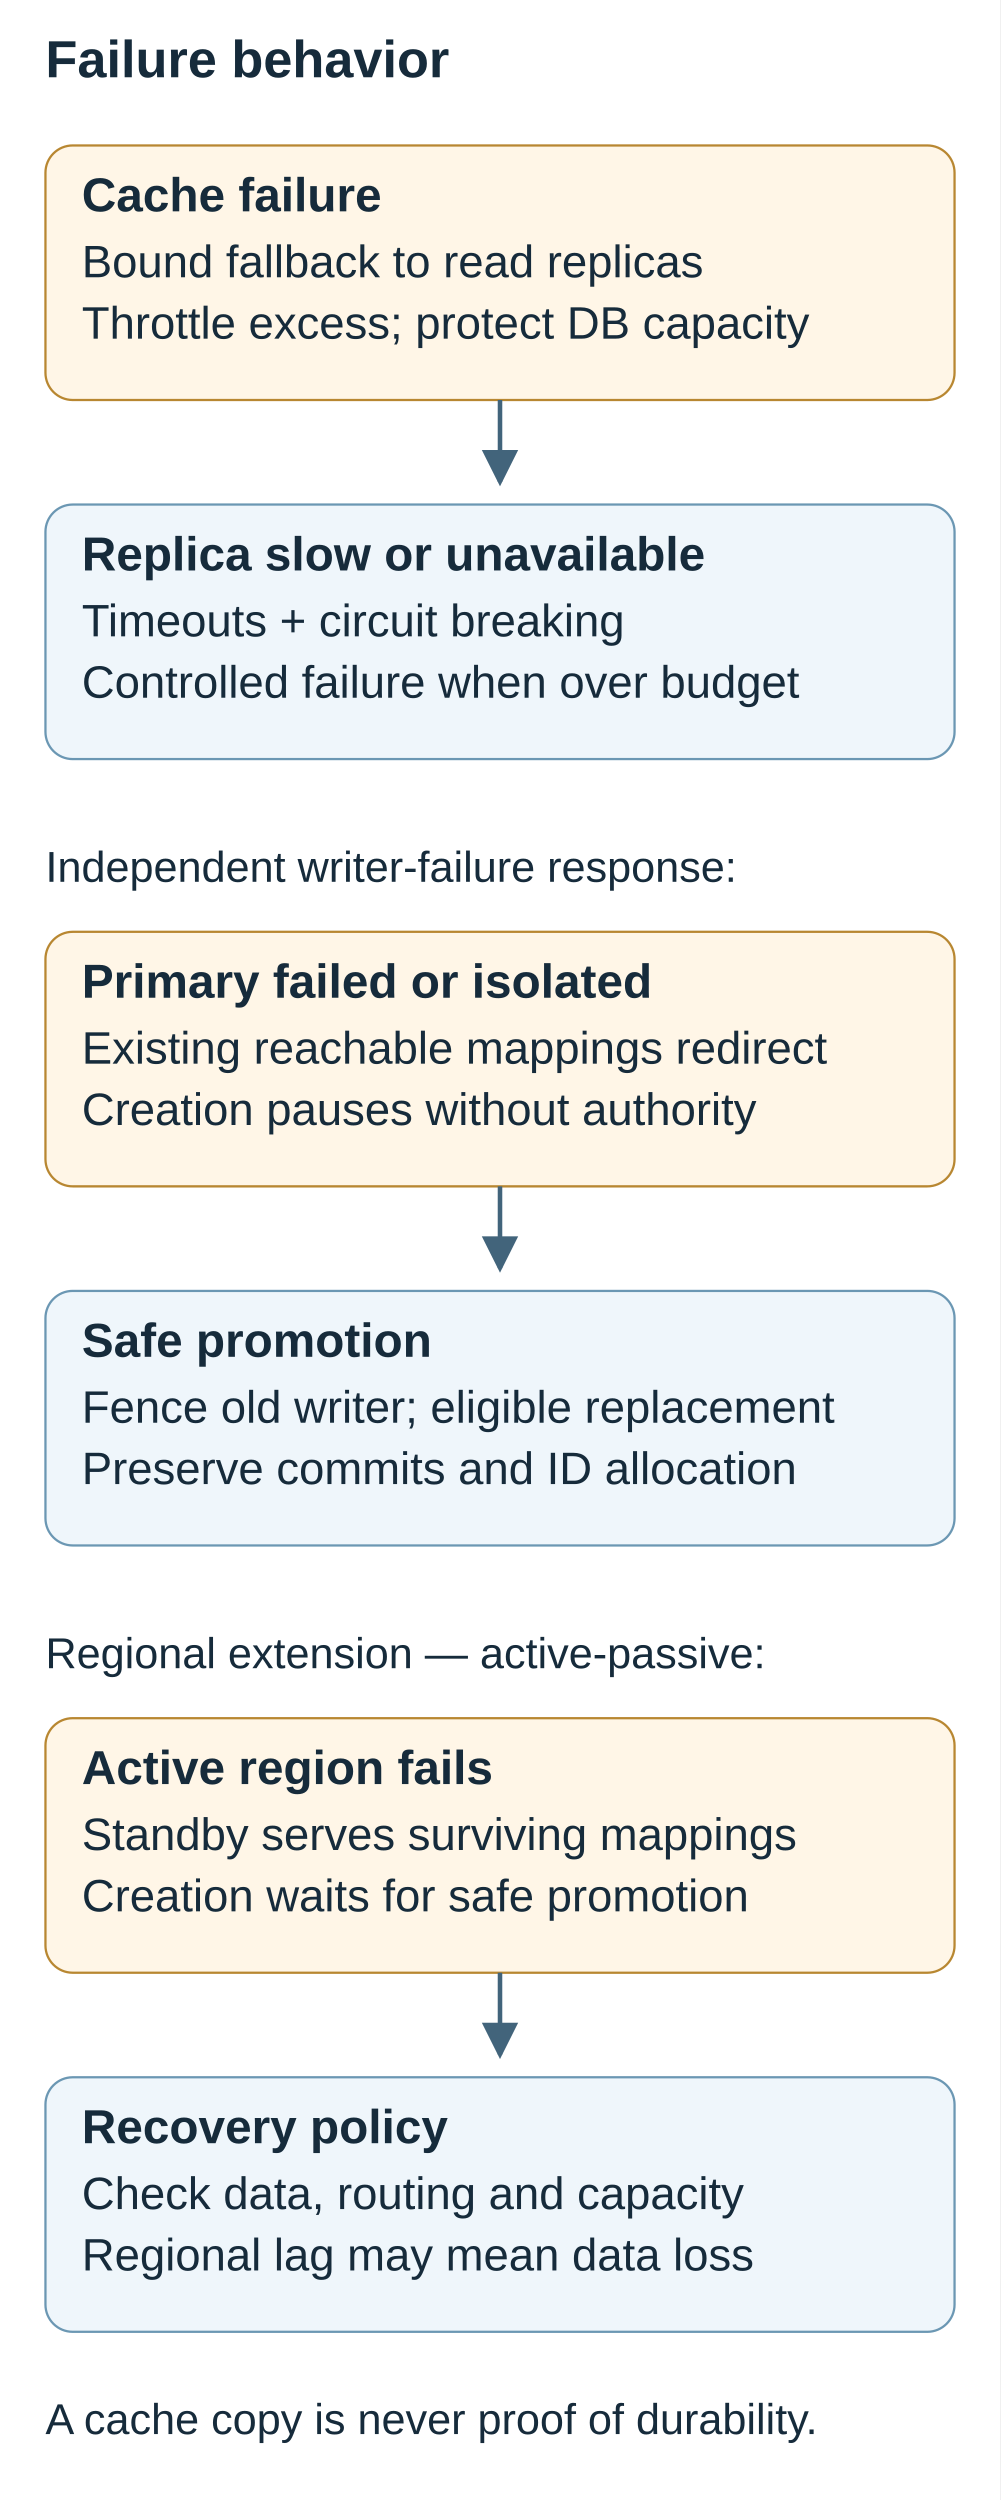
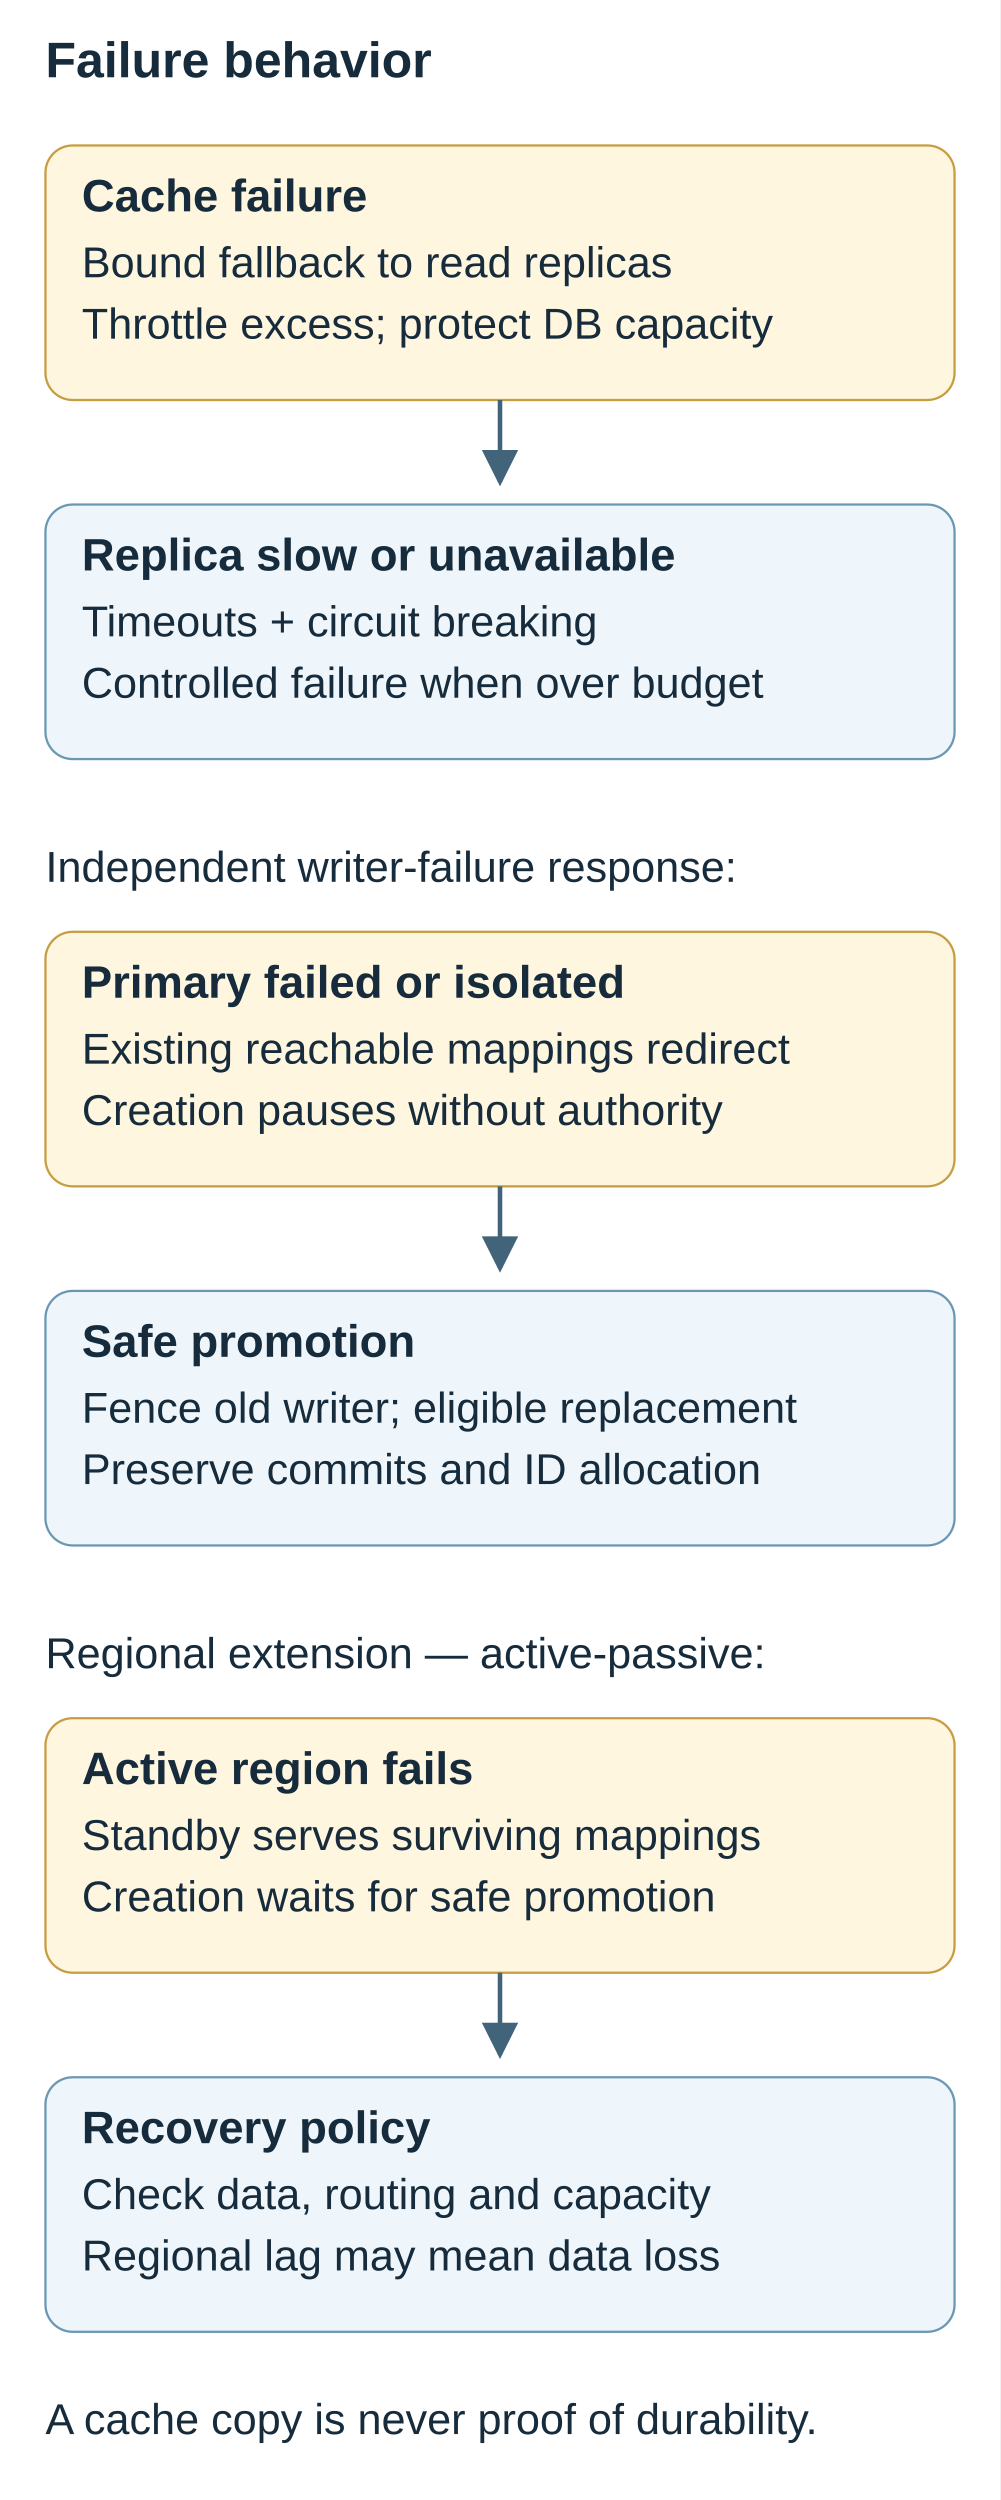
<svg xmlns="http://www.w3.org/2000/svg" width="440" height="1100" viewBox="0 0 440 1100" preserveAspectRatio="xMidYMid meet" role="img" aria-labelledby="title desc">
  <defs>
    <marker id="arrow" markerWidth="8" markerHeight="8" refX="7" refY="4" orient="auto">
      <path d="M0 0 L8 4 L0 8" fill="#42647b" />
    </marker>
  </defs>
  <rect width="100%" height="100%" fill="white" />
  <g font-family="Arial, Helvetica, sans-serif" fill="#162b3b">
-     <text x="20" y="34" font-size="23" font-weight="700">Failure behavior</text>
-     <rect x="20" y="64" width="400" height="112" rx="12" fill="#fff6e7" stroke="#b88731" />
-     <text x="36" y="93" font-size="21" font-weight="700">Cache failure</text>
-     <text x="36" y="122" font-size="20">Bound fallback to read replicas</text>
-     <text x="36" y="149" font-size="20">Throttle excess; protect DB capacity</text>
+     <text x="20" y="34" font-size="22" font-weight="700">Failure behavior</text>
+     <rect x="20" y="64" width="400" height="112" rx="12" fill="#fff6df" stroke="#c79d42" />
+     <text x="36" y="93" font-size="20" font-weight="700">Cache failure</text>
+     <text x="36" y="122" font-size="19">Bound fallback to read replicas</text>
+     <text x="36" y="149" font-size="19">Throttle excess; protect DB capacity</text>
    <path d="M220 176 V212" fill="none" stroke="#42647b" stroke-width="2" marker-end="url(#arrow)" />
    <rect x="20" y="222" width="400" height="112" rx="12" fill="#eff6fb" stroke="#6b97b3" />
-     <text x="36" y="251" font-size="21" font-weight="700">Replica slow or unavailable</text>
-     <text x="36" y="280" font-size="20">Timeouts + circuit breaking</text>
-     <text x="36" y="307" font-size="20">Controlled failure when over budget</text>
+     <text x="36" y="251" font-size="20" font-weight="700">Replica slow or unavailable</text>
+     <text x="36" y="280" font-size="19">Timeouts + circuit breaking</text>
+     <text x="36" y="307" font-size="19">Controlled failure when over budget</text>
    <text x="20" y="388" font-size="19">Independent writer-failure response:</text>
-     <rect x="20" y="410" width="400" height="112" rx="12" fill="#fff6e7" stroke="#b88731" />
-     <text x="36" y="439" font-size="21" font-weight="700">Primary failed or isolated</text>
-     <text x="36" y="468" font-size="20">Existing reachable mappings redirect</text>
-     <text x="36" y="495" font-size="20">Creation pauses without authority</text>
+     <rect x="20" y="410" width="400" height="112" rx="12" fill="#fff6df" stroke="#c79d42" />
+     <text x="36" y="439" font-size="20" font-weight="700">Primary failed or isolated</text>
+     <text x="36" y="468" font-size="19">Existing reachable mappings redirect</text>
+     <text x="36" y="495" font-size="19">Creation pauses without authority</text>
    <path d="M220 522 V558" fill="none" stroke="#42647b" stroke-width="2" marker-end="url(#arrow)" />
    <rect x="20" y="568" width="400" height="112" rx="12" fill="#eff6fb" stroke="#6b97b3" />
-     <text x="36" y="597" font-size="21" font-weight="700">Safe promotion</text>
-     <text x="36" y="626" font-size="20">Fence old writer; eligible replacement</text>
-     <text x="36" y="653" font-size="20">Preserve commits and ID allocation</text>
+     <text x="36" y="597" font-size="20" font-weight="700">Safe promotion</text>
+     <text x="36" y="626" font-size="19">Fence old writer; eligible replacement</text>
+     <text x="36" y="653" font-size="19">Preserve commits and ID allocation</text>
    <text x="20" y="734" font-size="19">Regional extension — active-passive:</text>
-     <rect x="20" y="756" width="400" height="112" rx="12" fill="#fff6e7" stroke="#b88731" />
-     <text x="36" y="785" font-size="21" font-weight="700">Active region fails</text>
-     <text x="36" y="814" font-size="20">Standby serves surviving mappings</text>
-     <text x="36" y="841" font-size="20">Creation waits for safe promotion</text>
+     <rect x="20" y="756" width="400" height="112" rx="12" fill="#fff6df" stroke="#c79d42" />
+     <text x="36" y="785" font-size="20" font-weight="700">Active region fails</text>
+     <text x="36" y="814" font-size="19">Standby serves surviving mappings</text>
+     <text x="36" y="841" font-size="19">Creation waits for safe promotion</text>
    <path d="M220 868 V904" fill="none" stroke="#42647b" stroke-width="2" marker-end="url(#arrow)" />
    <rect x="20" y="914" width="400" height="112" rx="12" fill="#eff6fb" stroke="#6b97b3" />
-     <text x="36" y="943" font-size="21" font-weight="700">Recovery policy</text>
-     <text x="36" y="972" font-size="20">Check data, routing and capacity</text>
-     <text x="36" y="999" font-size="20">Regional lag may mean data loss</text>
+     <text x="36" y="943" font-size="20" font-weight="700">Recovery policy</text>
+     <text x="36" y="972" font-size="19">Check data, routing and capacity</text>
+     <text x="36" y="999" font-size="19">Regional lag may mean data loss</text>
    <text x="20" y="1071" font-size="19">A cache copy is never proof of durability.</text>
  </g>
</svg>
